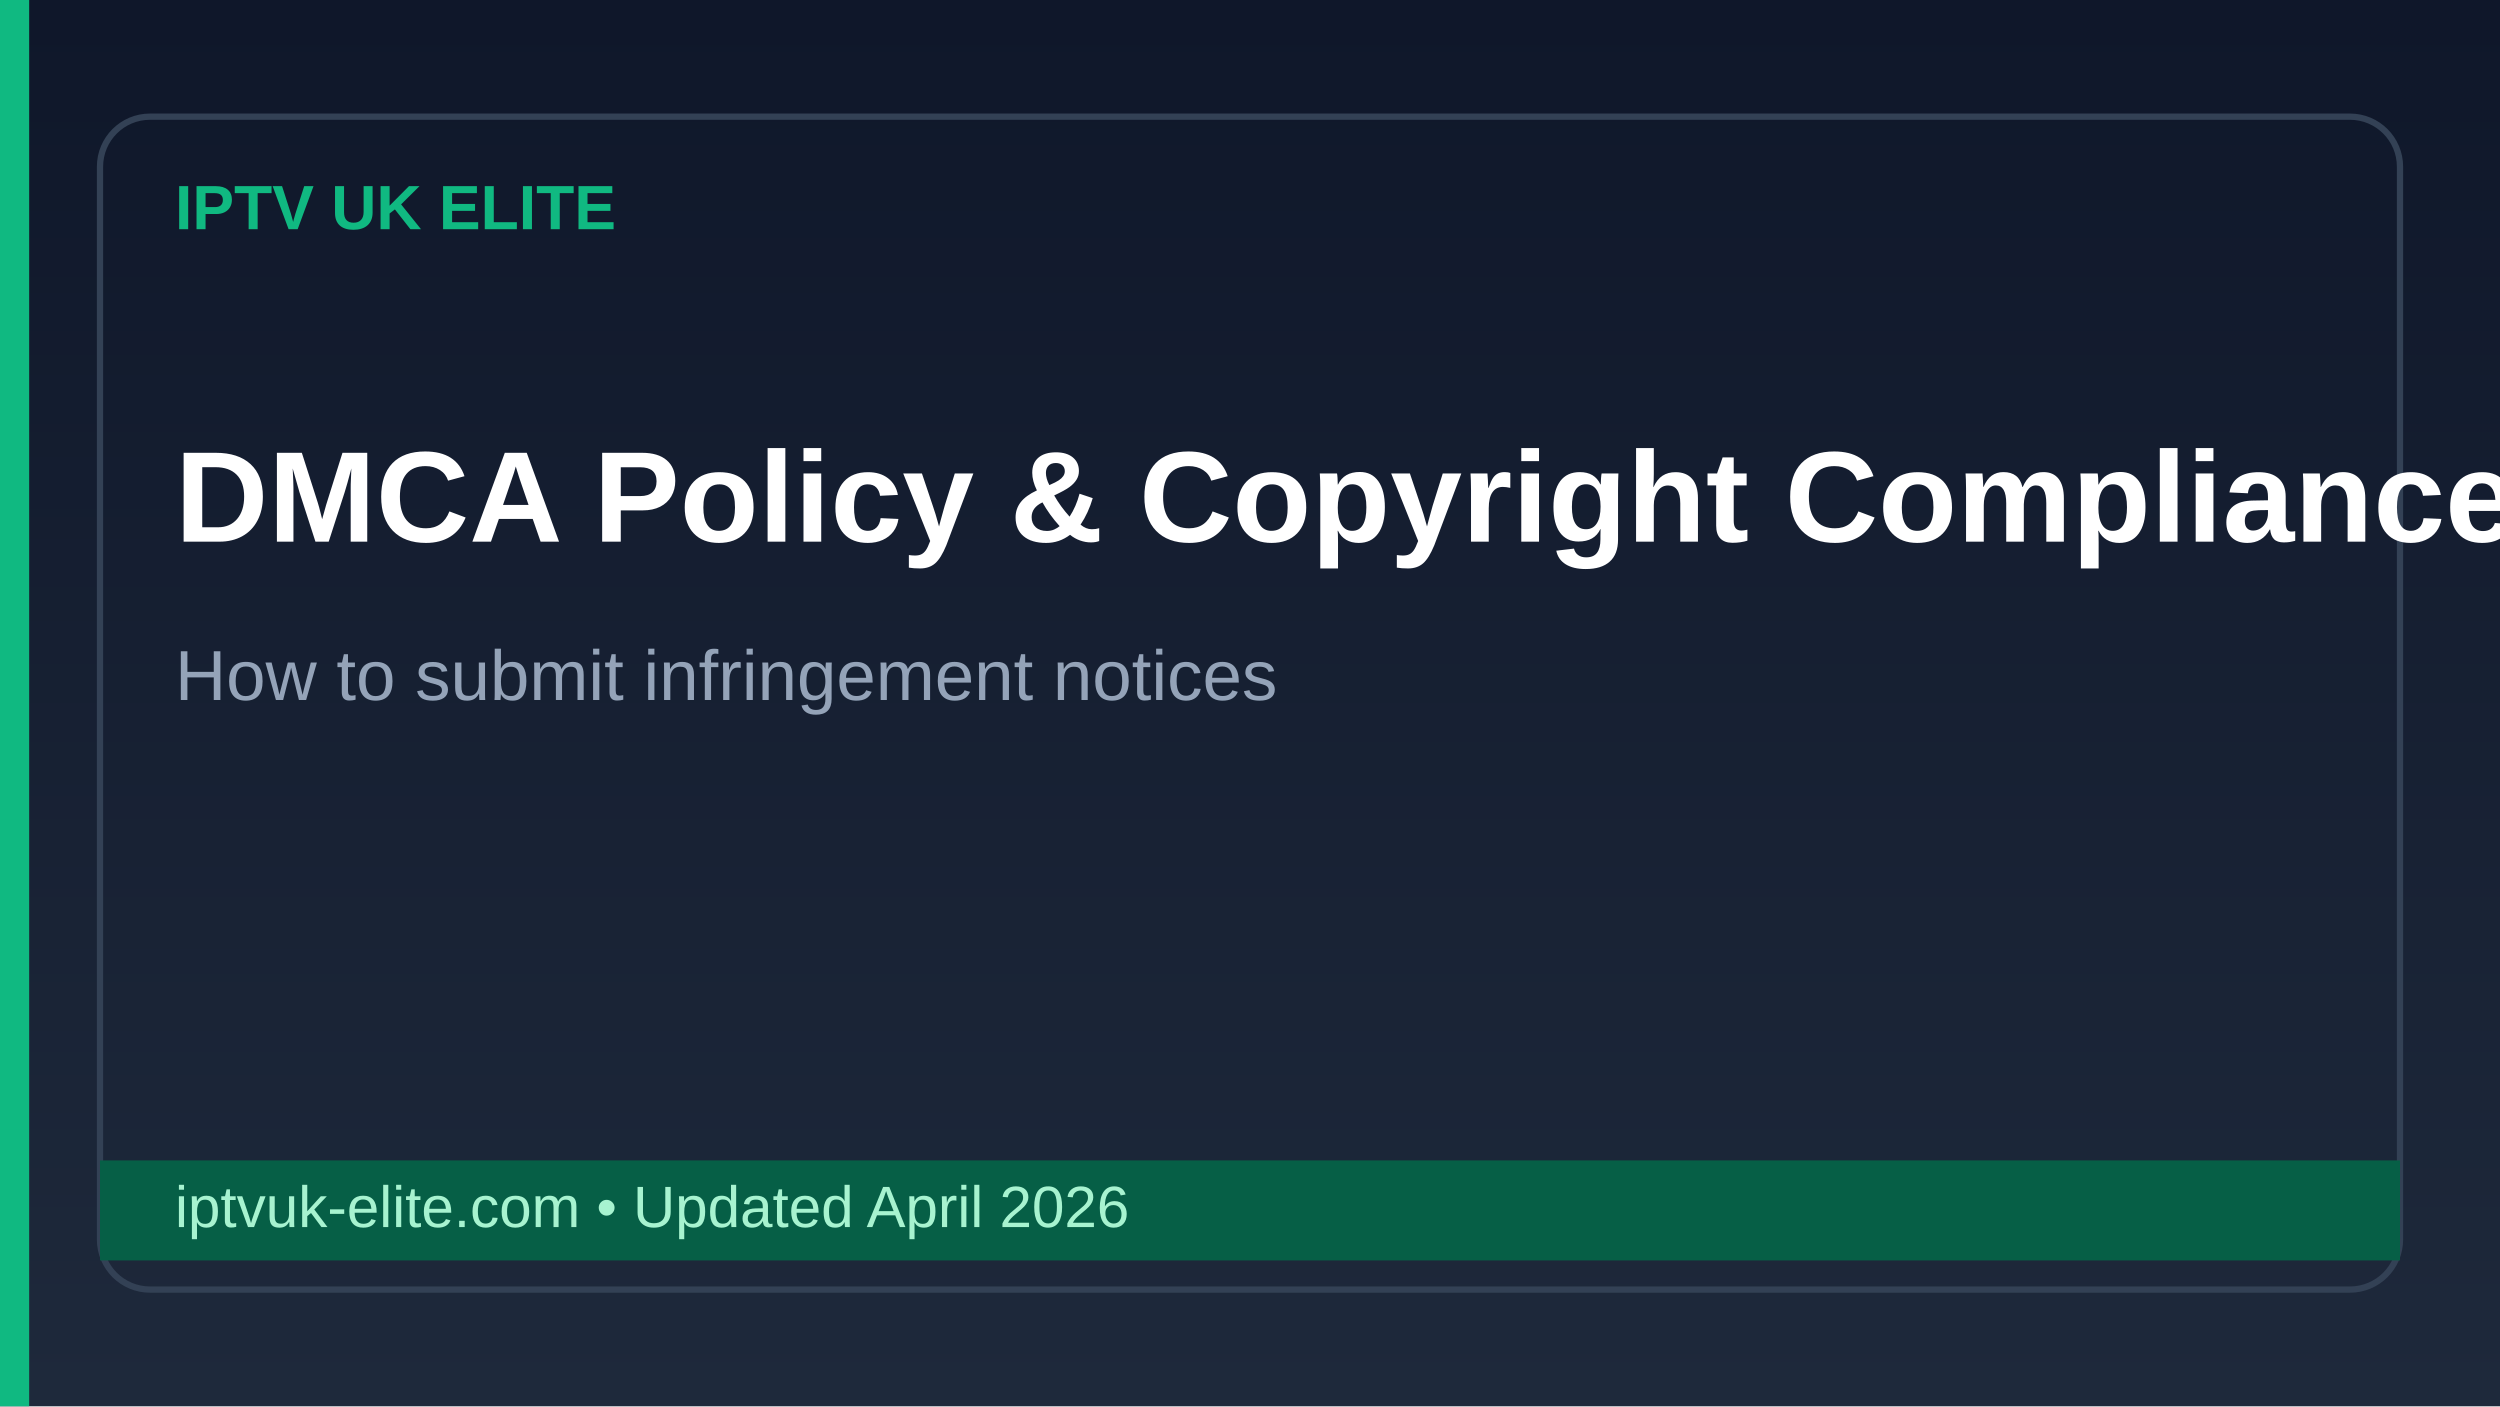
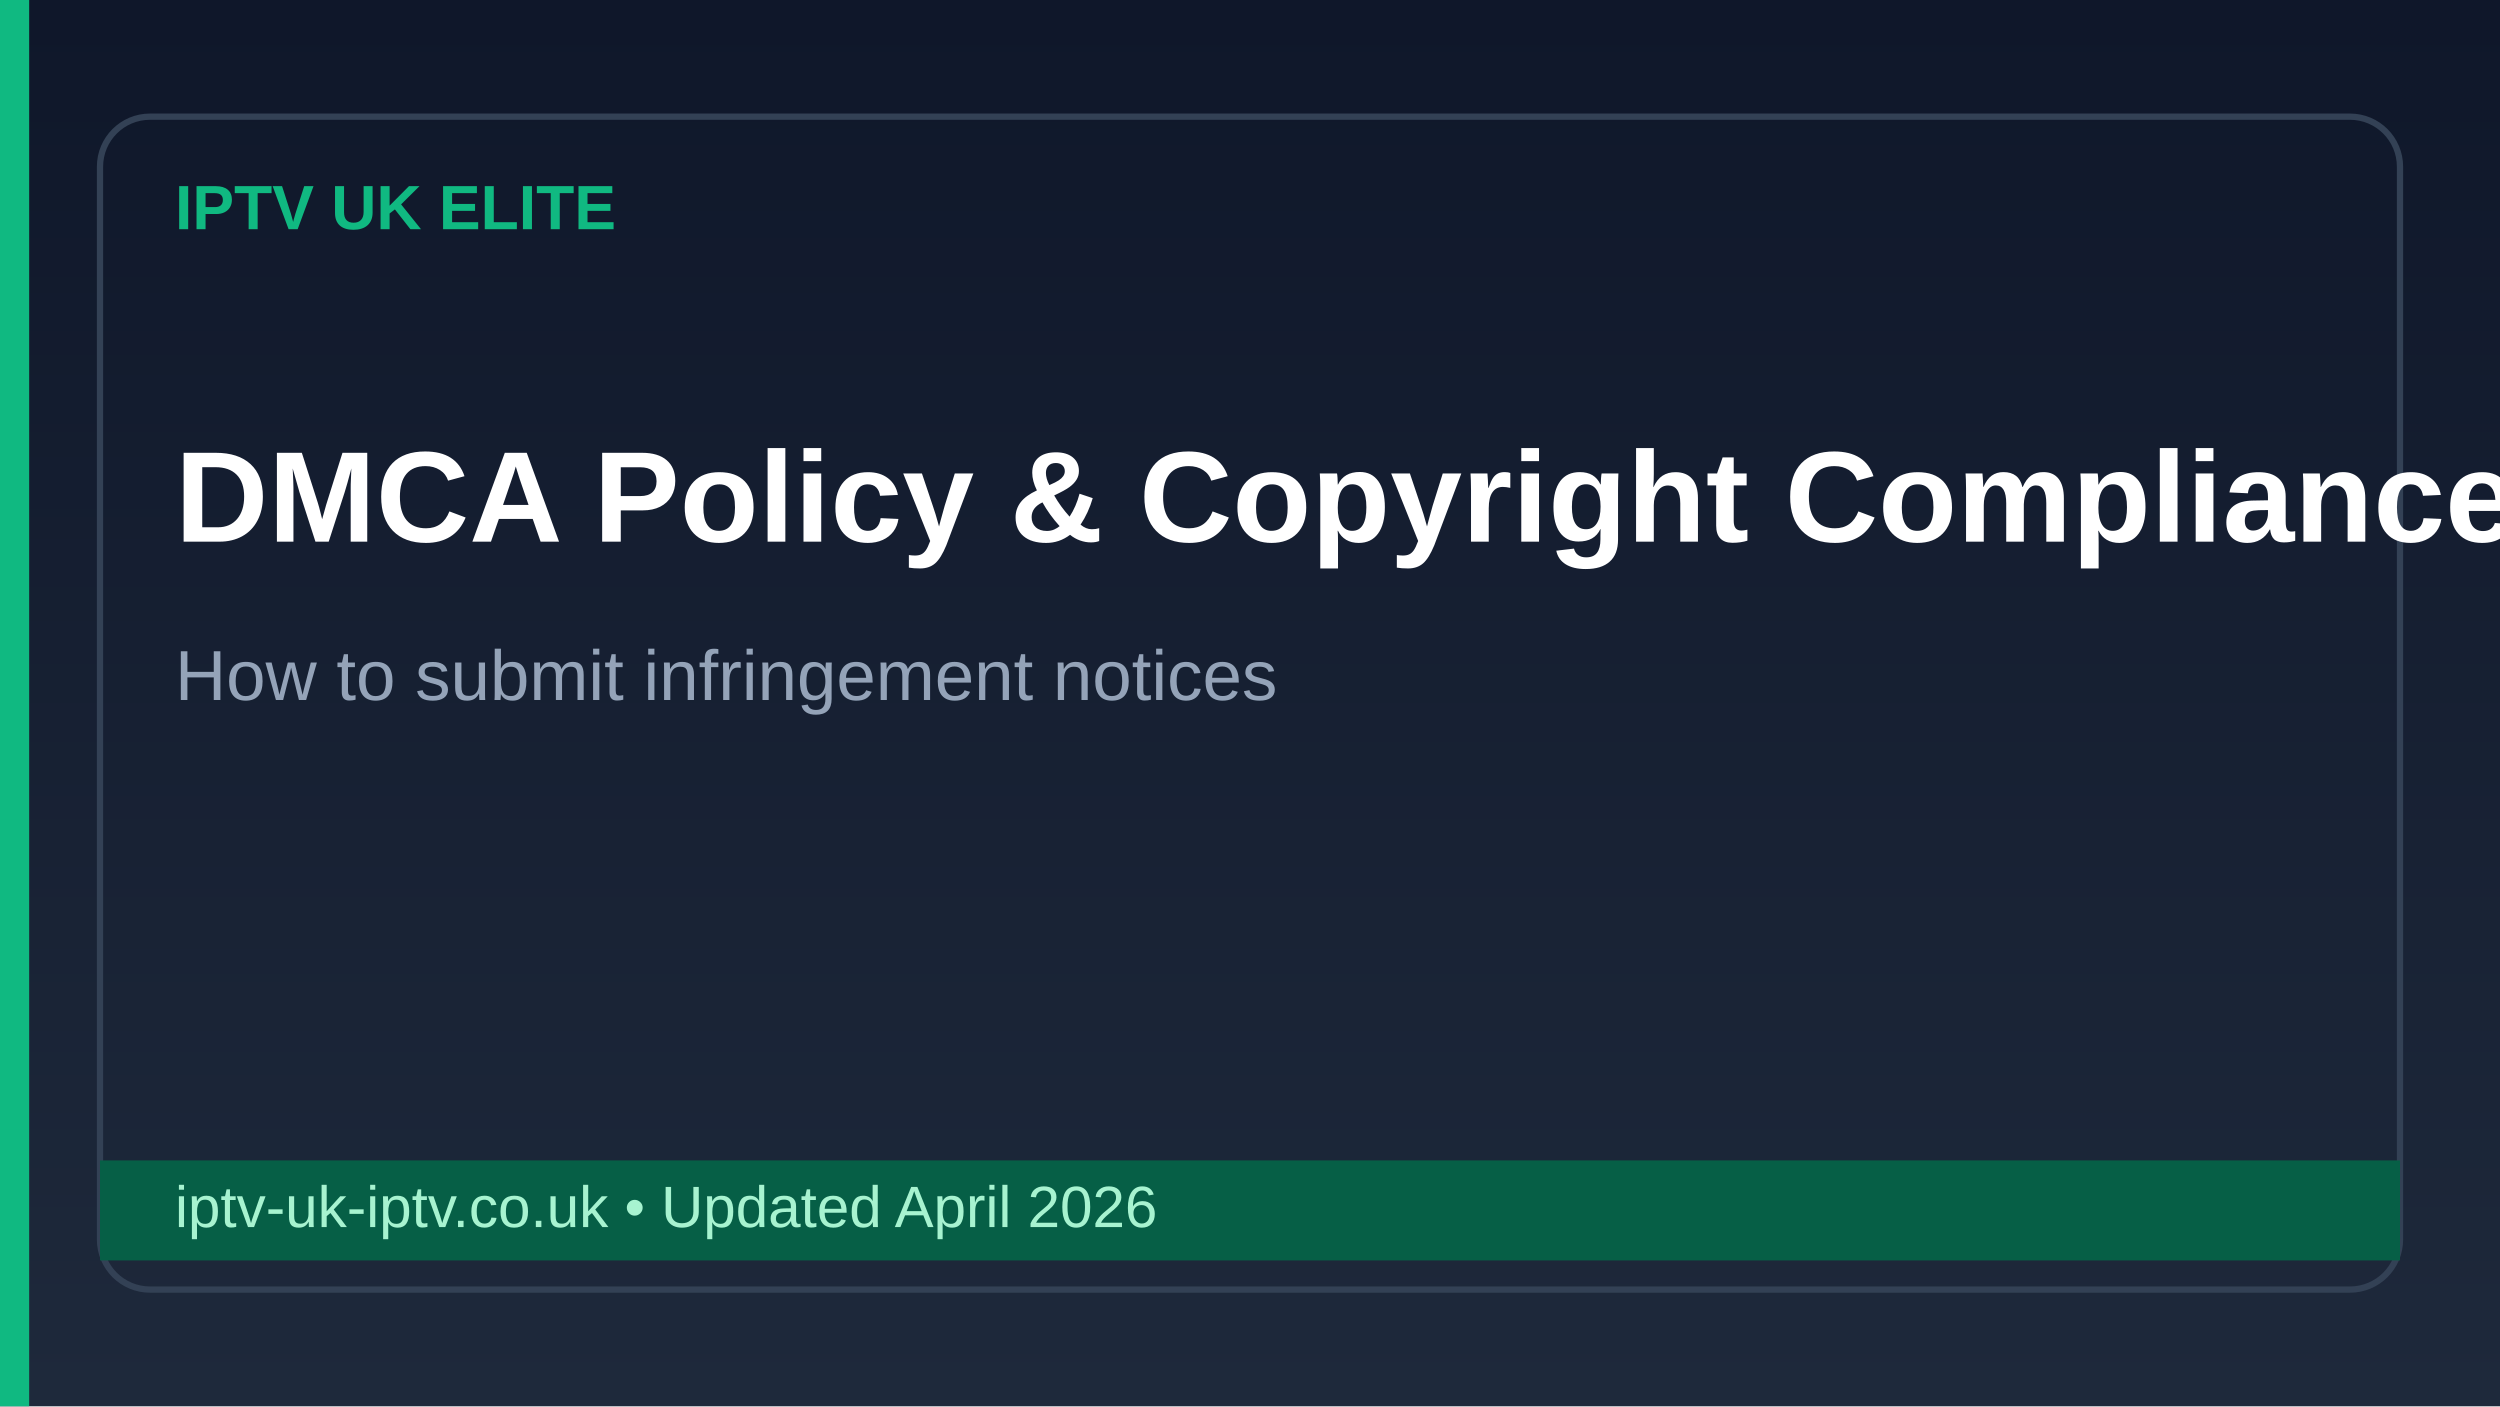
<svg xmlns="http://www.w3.org/2000/svg" width="1200" height="675" viewBox="0 0 1200 675">
  <defs>
    <linearGradient id="g" x1="0" y1="0" x2="0" y2="1">
      <stop offset="0%" stop-color="#0f172a" />
      <stop offset="100%" stop-color="#1e293b" />
    </linearGradient>
  </defs>
  <rect width="1200" height="675" fill="url(#g)" />
  <rect x="0" y="0" width="14" height="675" fill="#10b981" />
  <rect x="48" y="56" width="1104" height="563" rx="24" fill="none" stroke="#334155" stroke-width="3" />
  <text x="84" y="110" font-family="Arial,Helvetica,sans-serif" font-size="30" font-weight="700" fill="#10b981">IPTV UK ELITE</text>
  <text x="84" y="260" font-family="Arial,Helvetica,sans-serif" font-size="62" font-weight="800" fill="#ffffff">DMCA Policy &amp; Copyright Compliance</text>
  <text x="84" y="336" font-family="Arial,Helvetica,sans-serif" font-size="34" fill="#94a3b8">How to submit infringement notices</text>
  <rect x="48" y="557" width="1104" height="48" fill="#065f46" />
-   <text x="84" y="589" font-family="Arial,Helvetica,sans-serif" font-size="28" fill="#a7f3d0">iptvuk-elite.com • Updated April 2026</text>
+   <text x="84" y="589" font-family="Arial,Helvetica,sans-serif" font-size="28" fill="#a7f3d0">iptv-uk-iptv.co.uk • Updated April 2026</text>
</svg>
